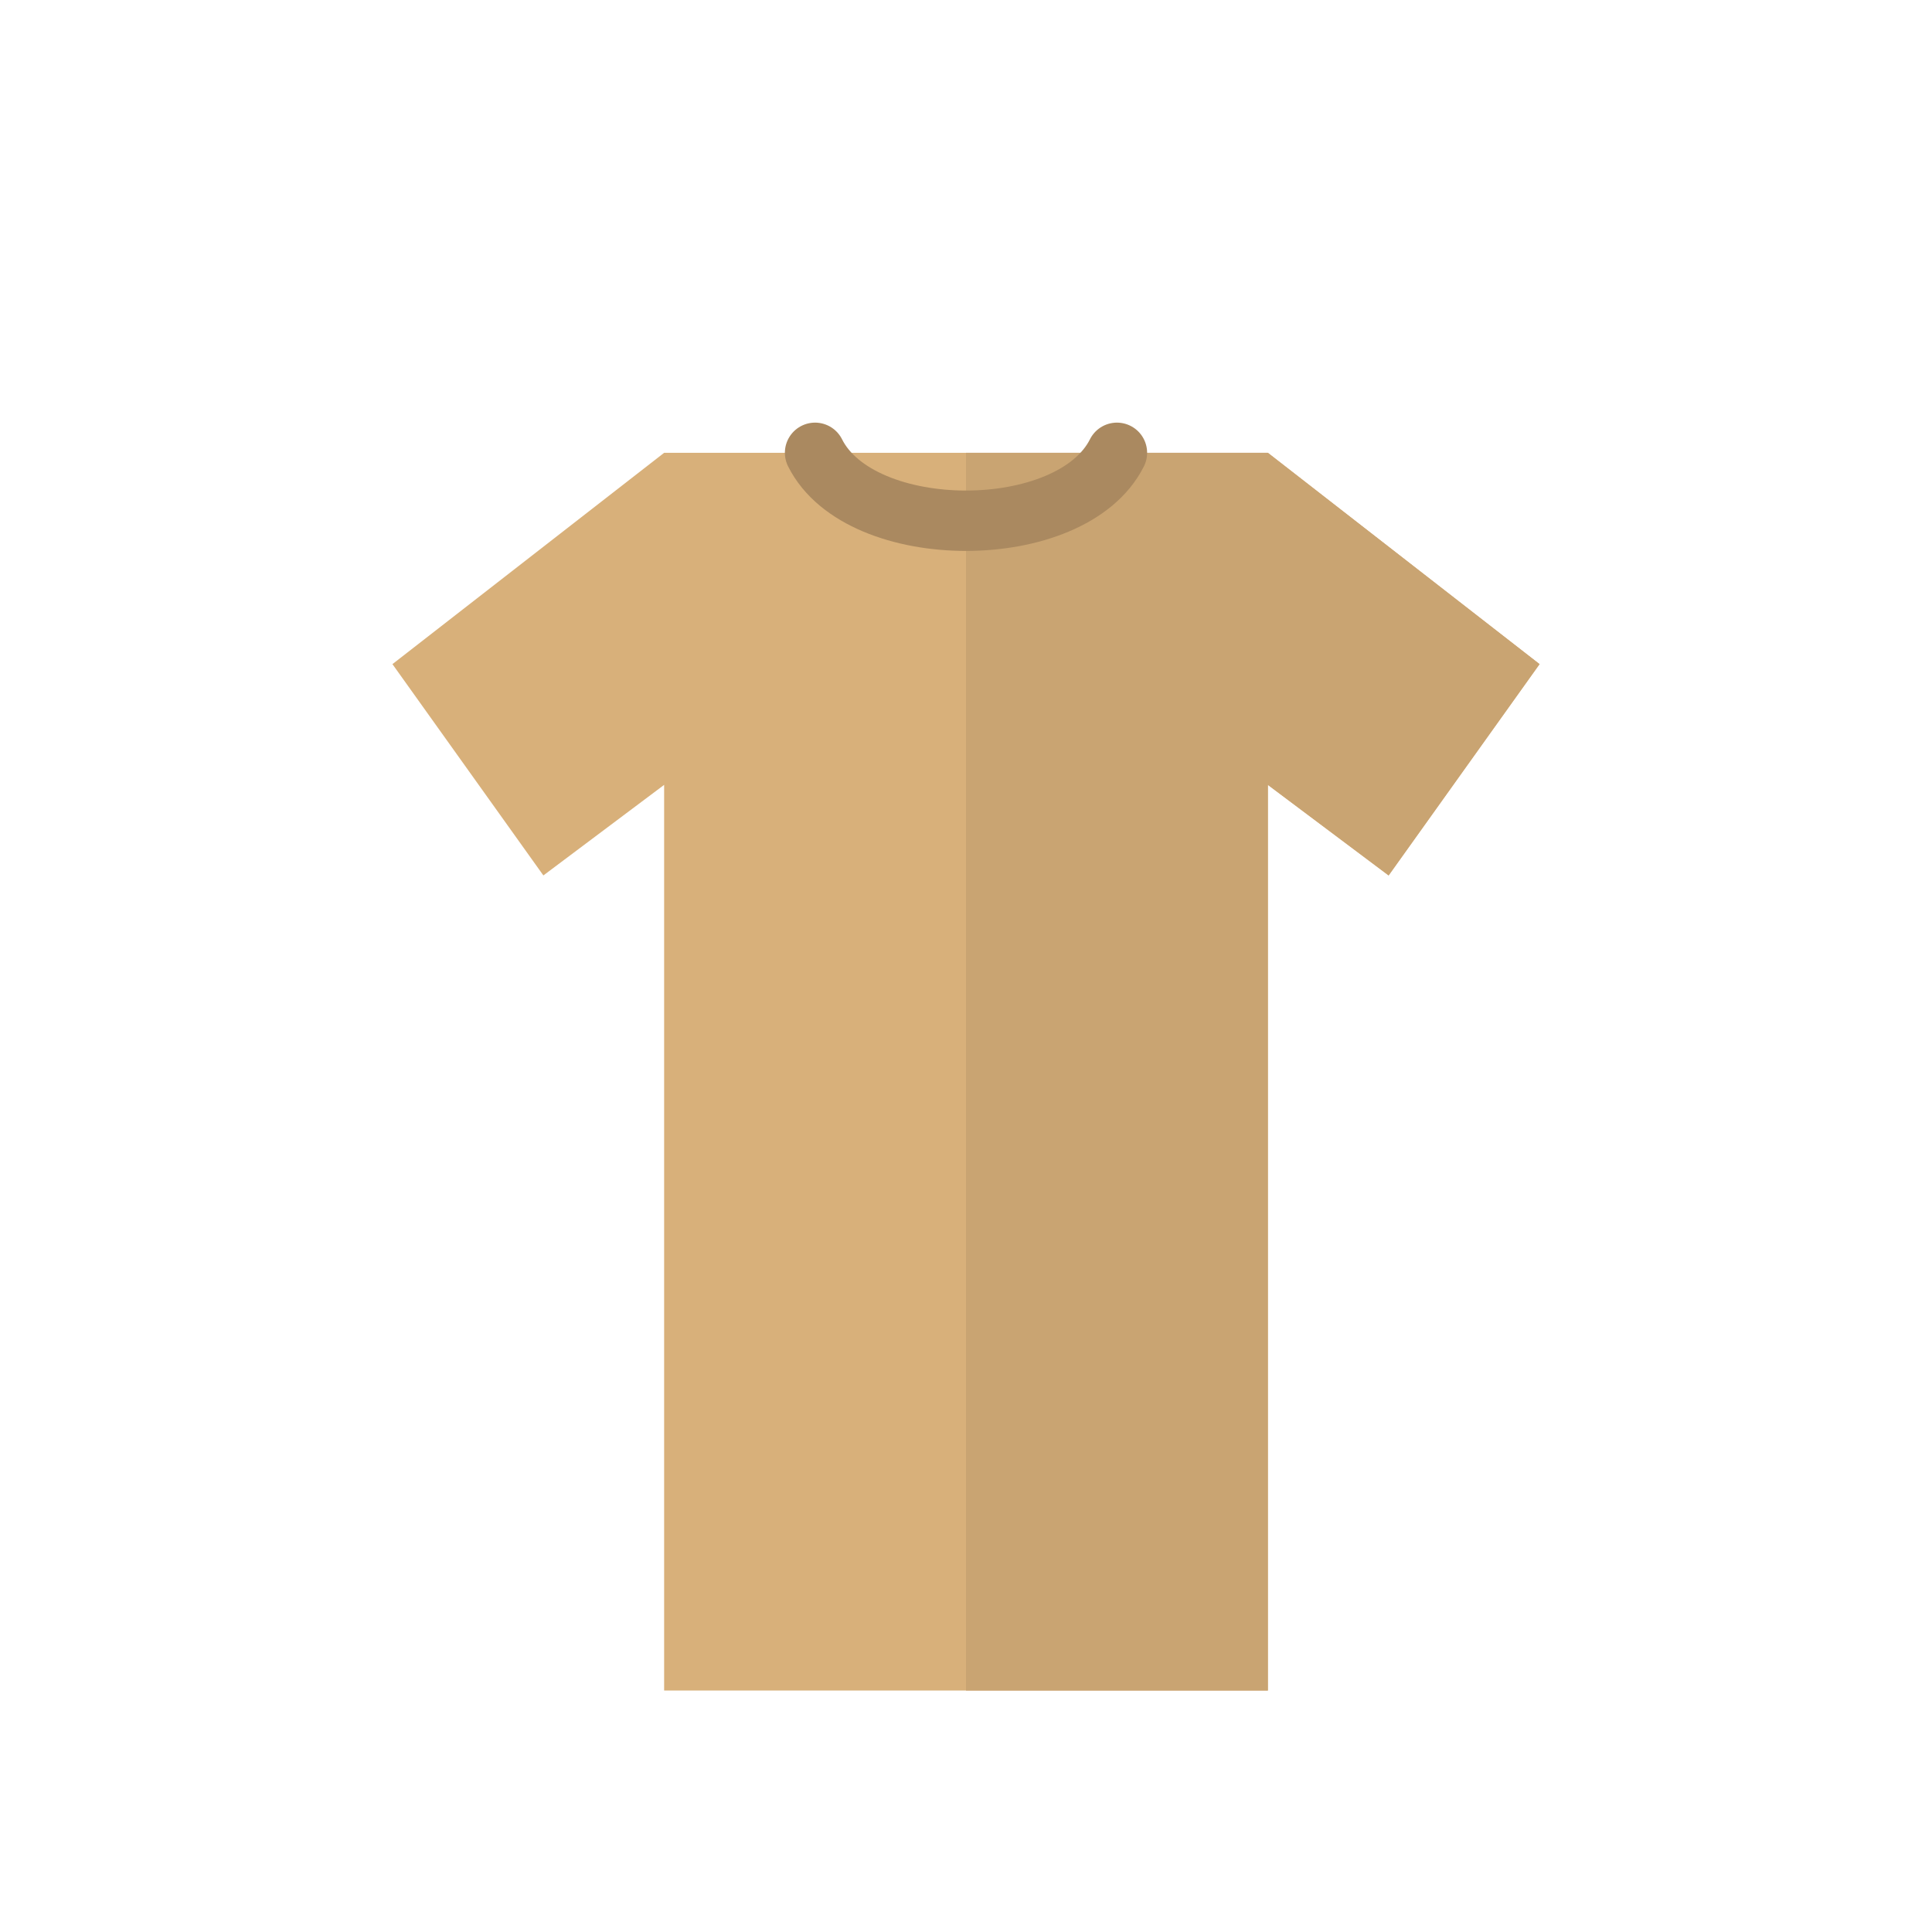
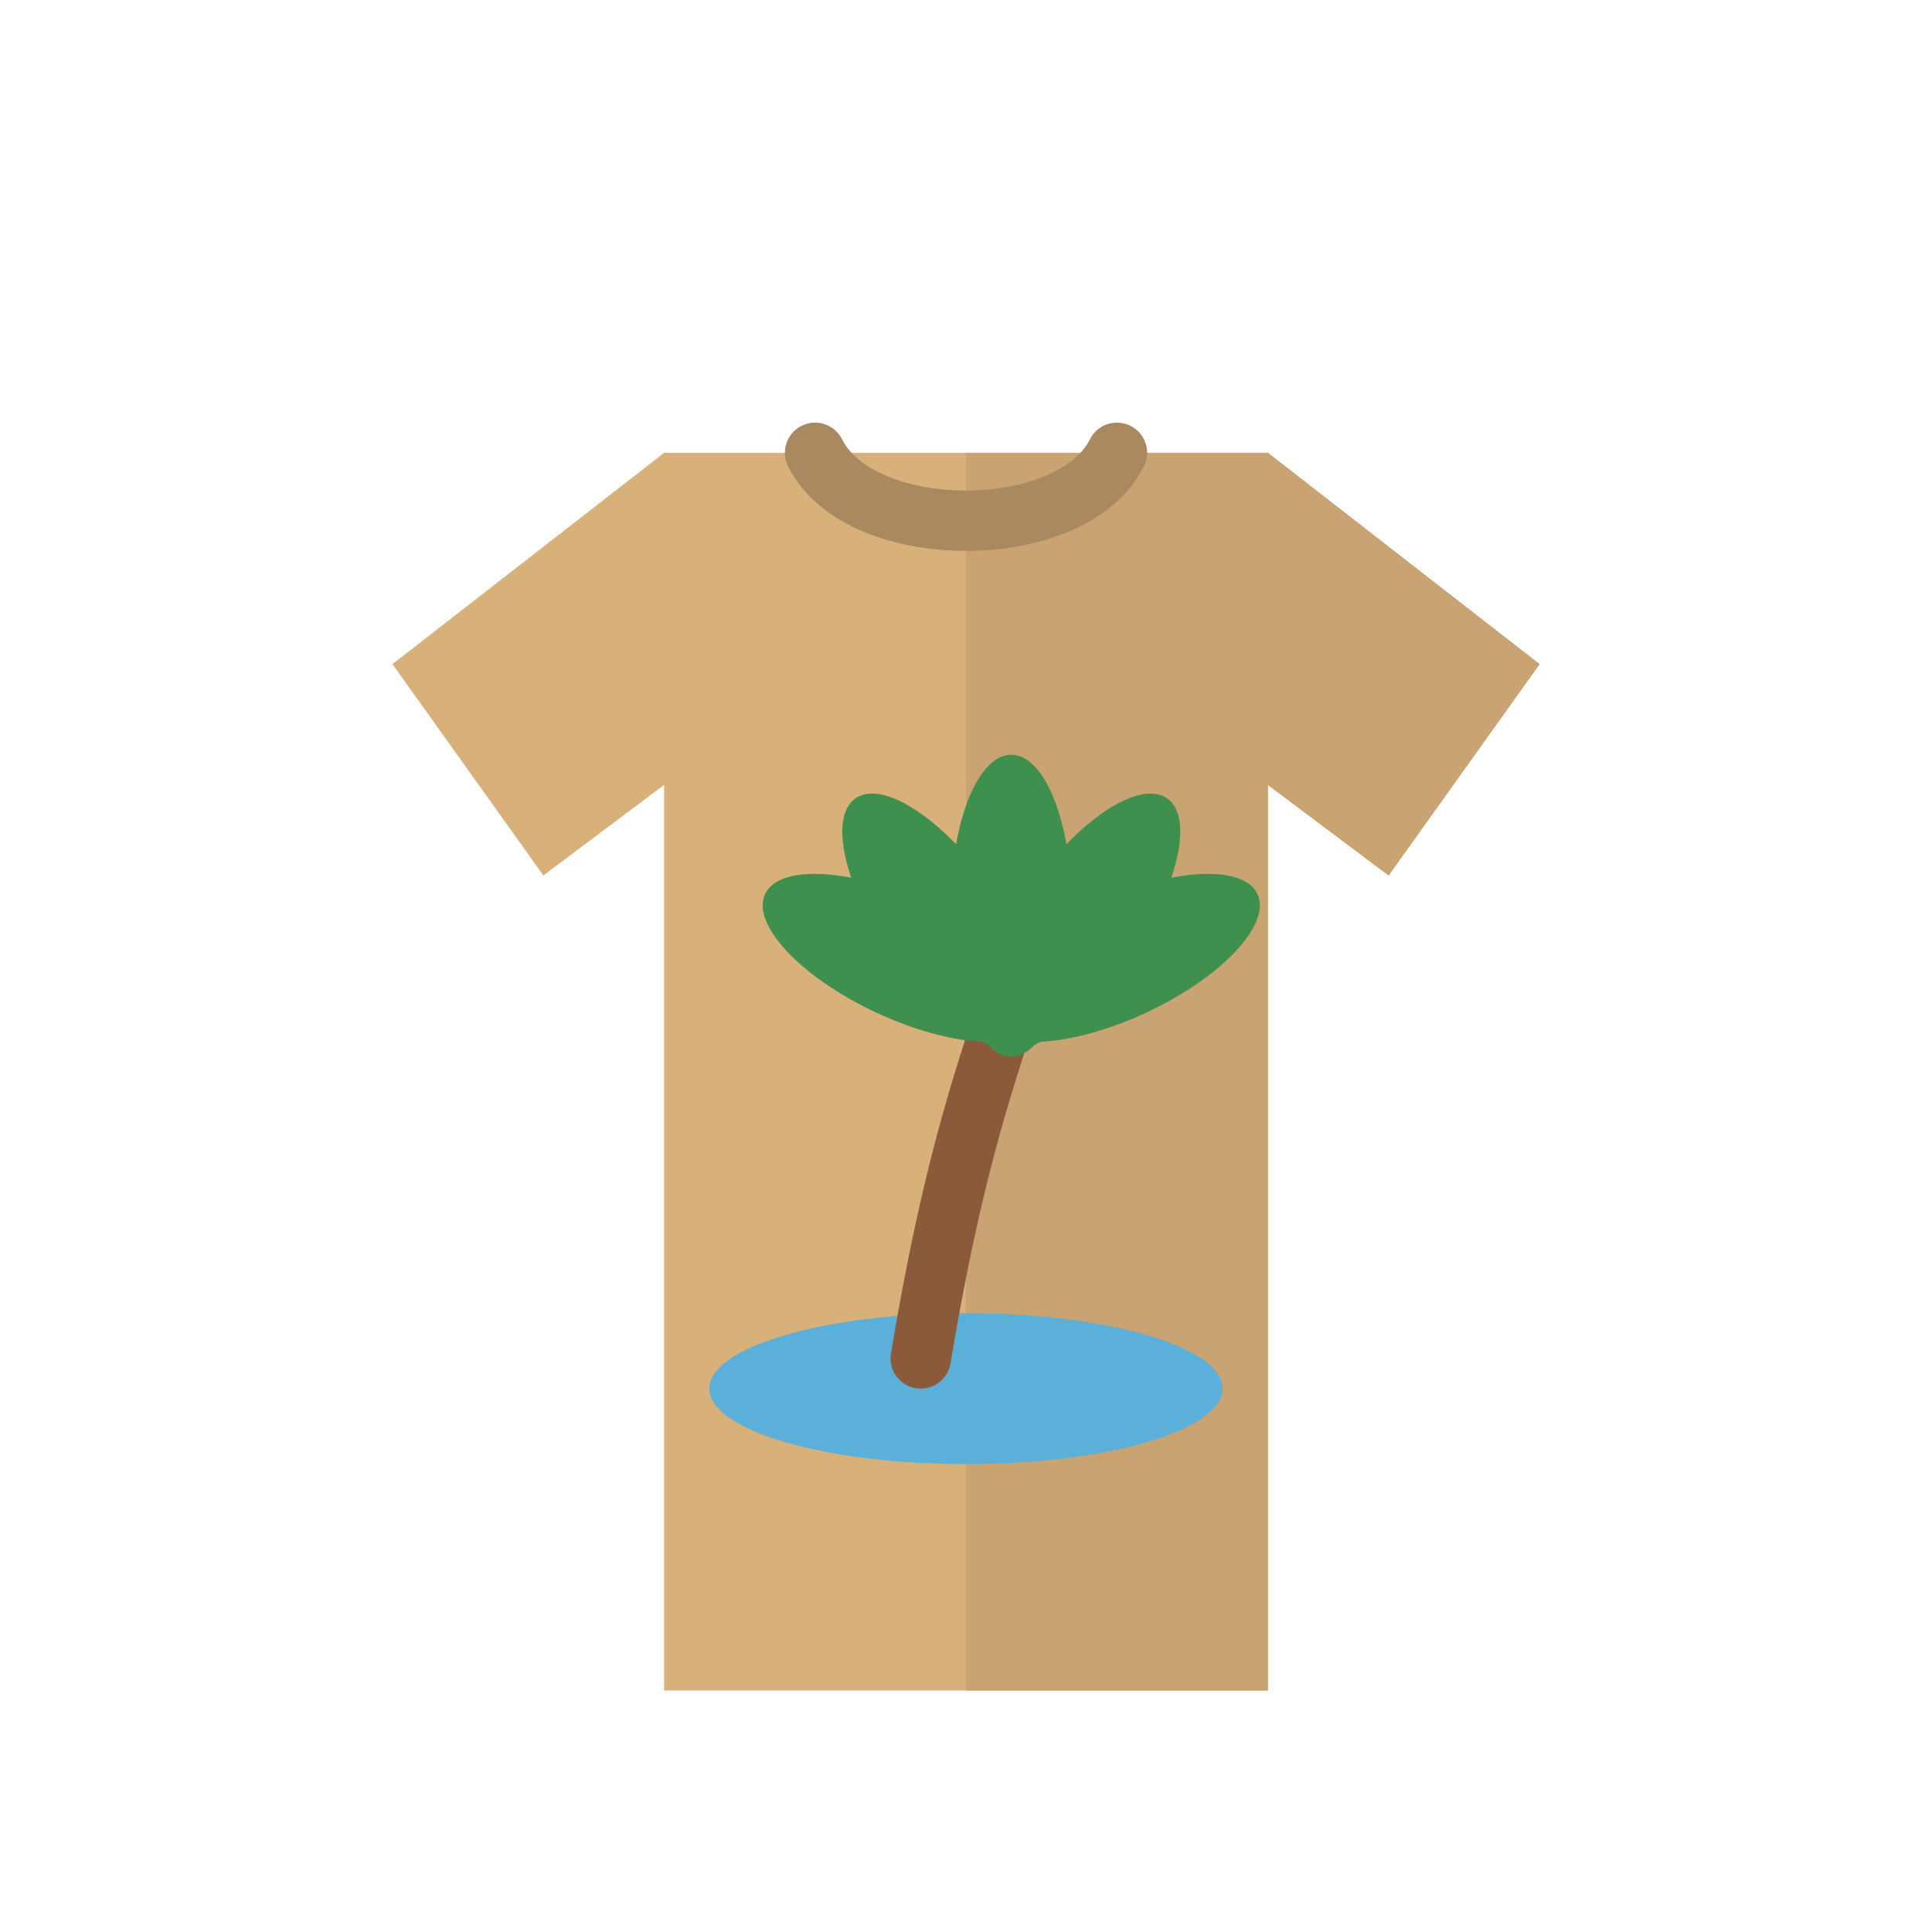
<svg xmlns="http://www.w3.org/2000/svg" width="256" height="256" viewBox="0 0 128 128">
  <path d="M44 30h40l18 14-10 14-8-6v60H44V52l-8 6-10-14Z" fill="#d8b07a" />
  <path d="M64 30h20l18 14-10 14-8-6v60H64Z" fill="#c9a472" />
  <path d="M54 30c3 6 17 6 20 0" fill="none" stroke="#aa8960" stroke-width="4" stroke-linecap="round" stroke-linejoin="round" />
+   <ellipse cx="64" cy="92" rx="17" ry="5" fill="#5ab0d8" />
+   <path d="M61 90c2-12 4-18 6-24" fill="none" stroke="#8a5a3a" stroke-width="4" stroke-linecap="round" stroke-linejoin="round" />
+   <ellipse cx="59.75" cy="63.464" rx="10" ry="4" fill="#3f8f4f" transform="rotate(-155 59.74954 63.46429)" />
+   <ellipse cx="62.411" cy="61.085" rx="10" ry="4" fill="#3f8f4f" transform="rotate(-125 62.41139 61.08509)" />
+   <ellipse cx="67.0" cy="60.0" rx="10" ry="4" fill="#3f8f4f" transform="rotate(-90 67.0 60.0)" />
+   <ellipse cx="71.589" cy="61.085" rx="10" ry="4" fill="#3f8f4f" transform="rotate(-55 71.58861 61.08509)" />
+   <ellipse cx="74.25" cy="63.464" rx="10" ry="4" fill="#3f8f4f" transform="rotate(-25 74.25046 63.46429)" />
</svg>
